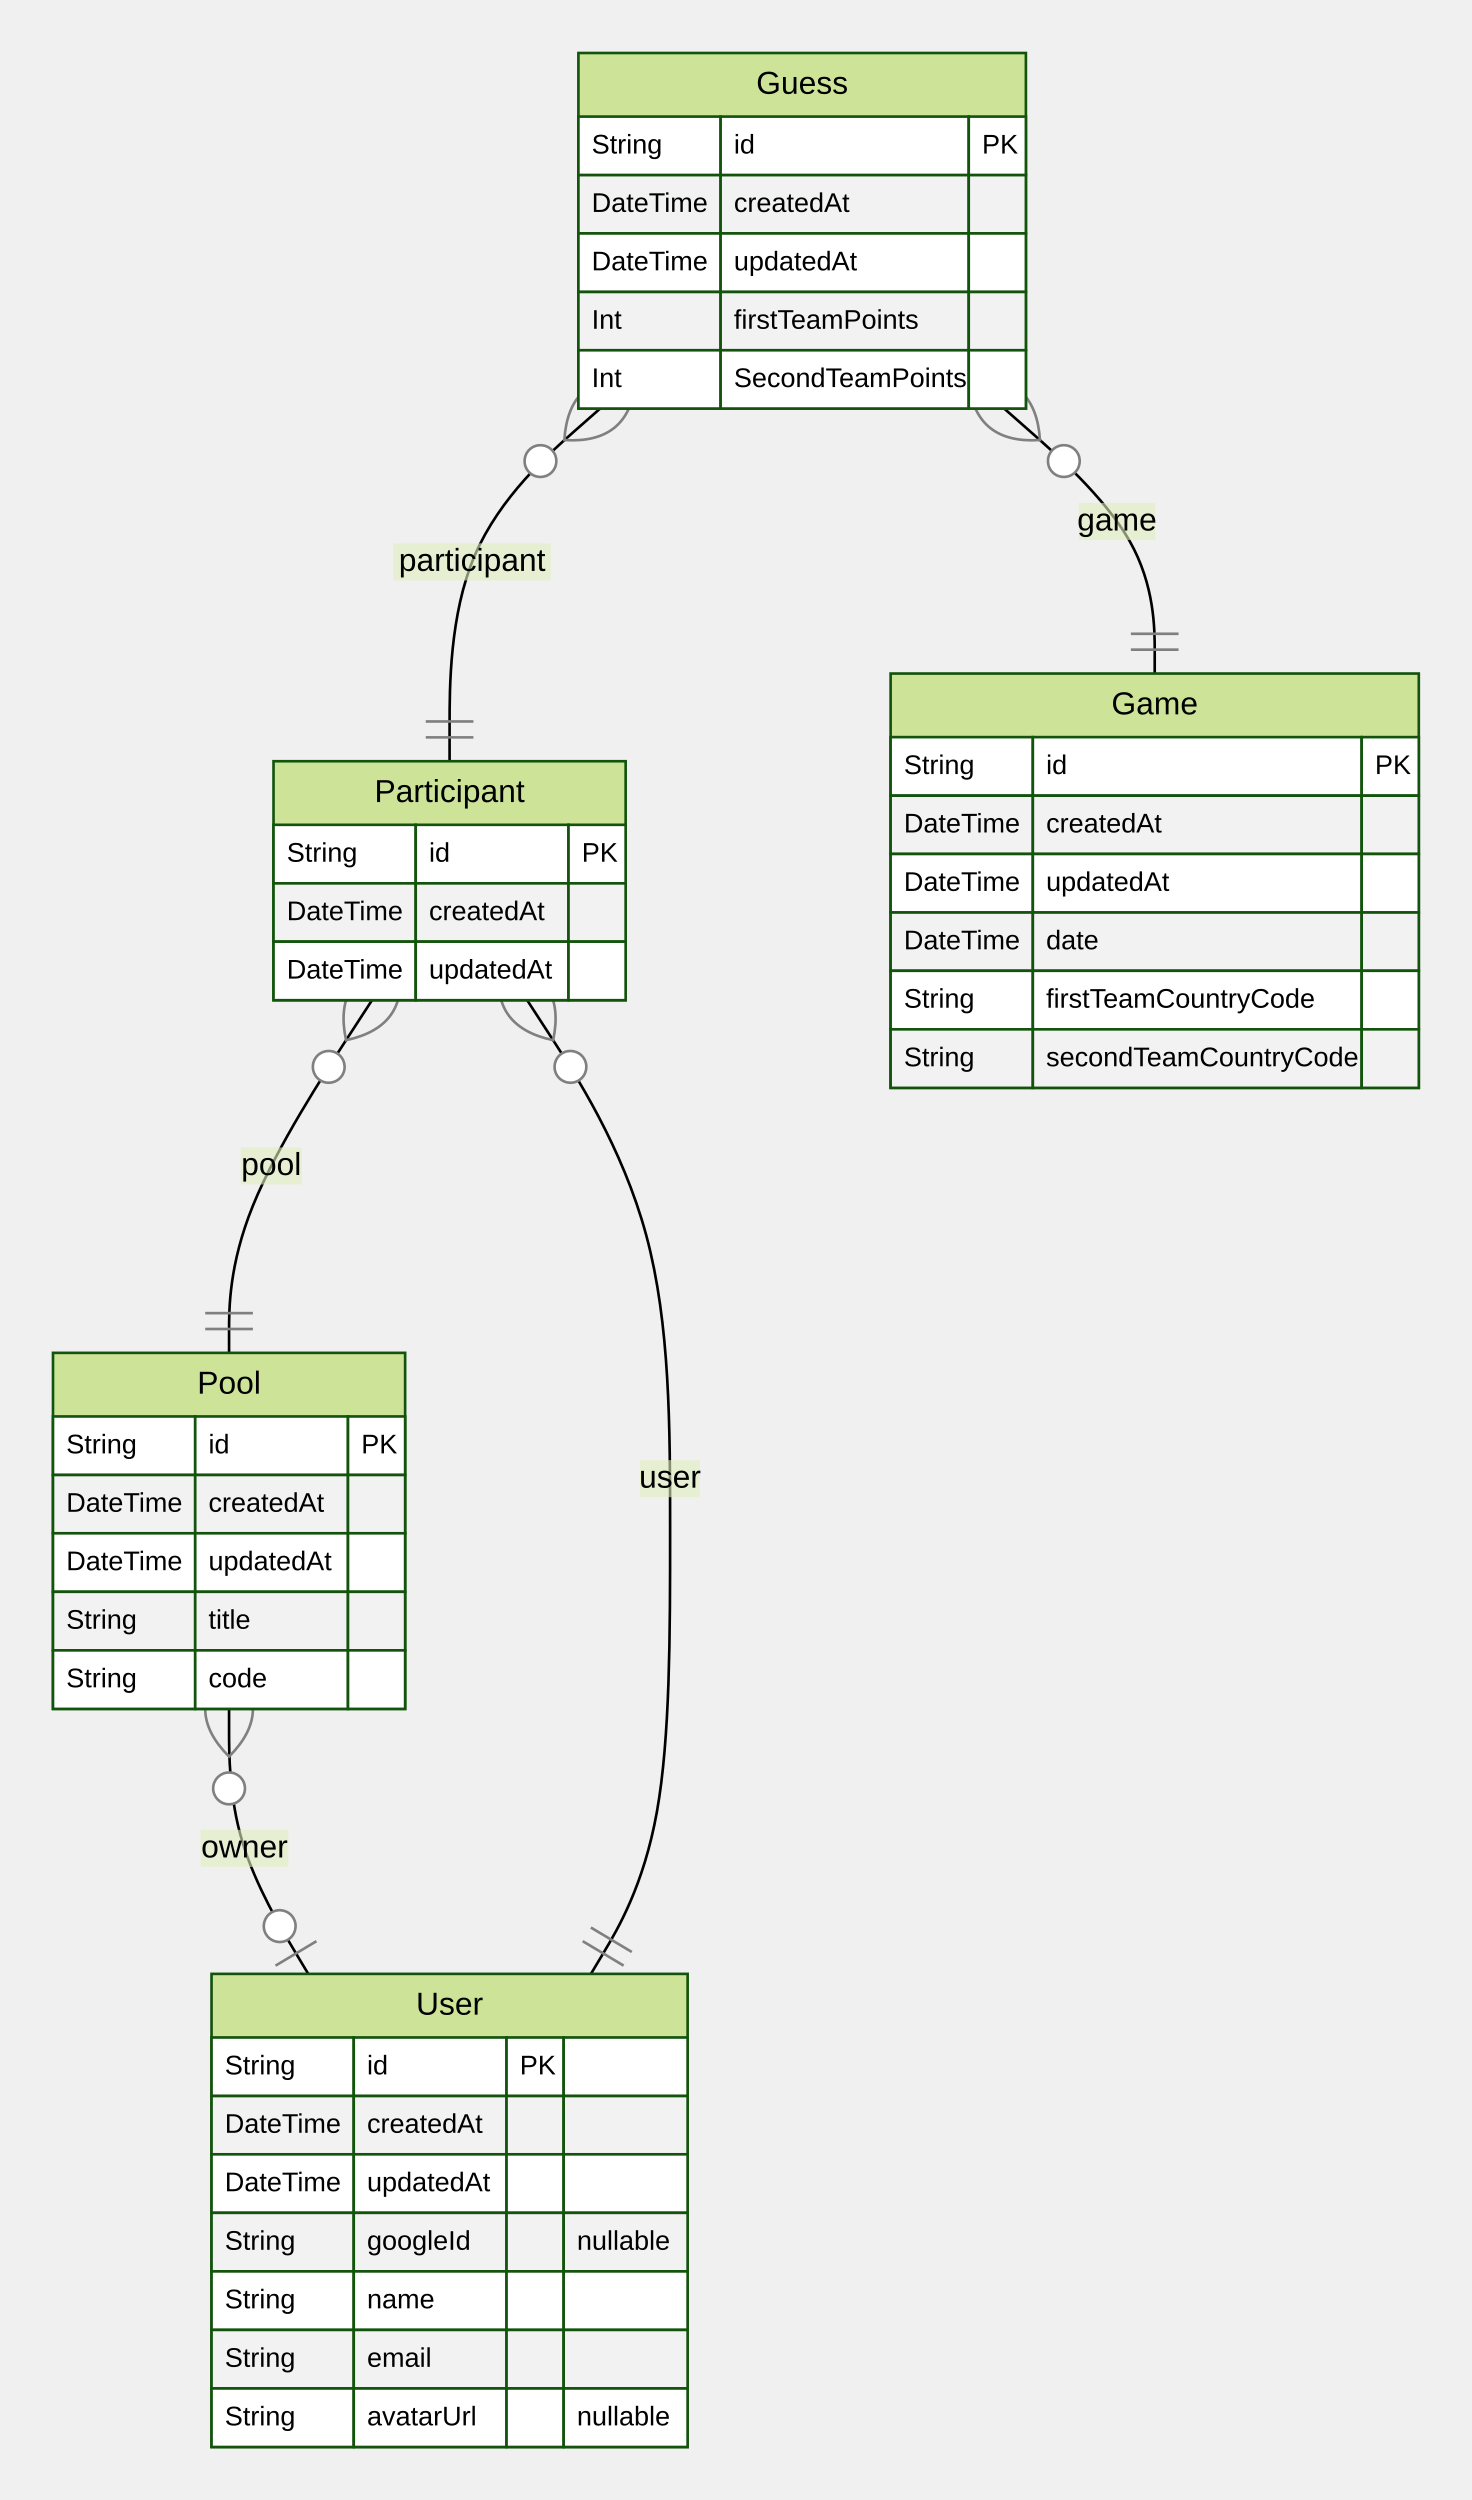
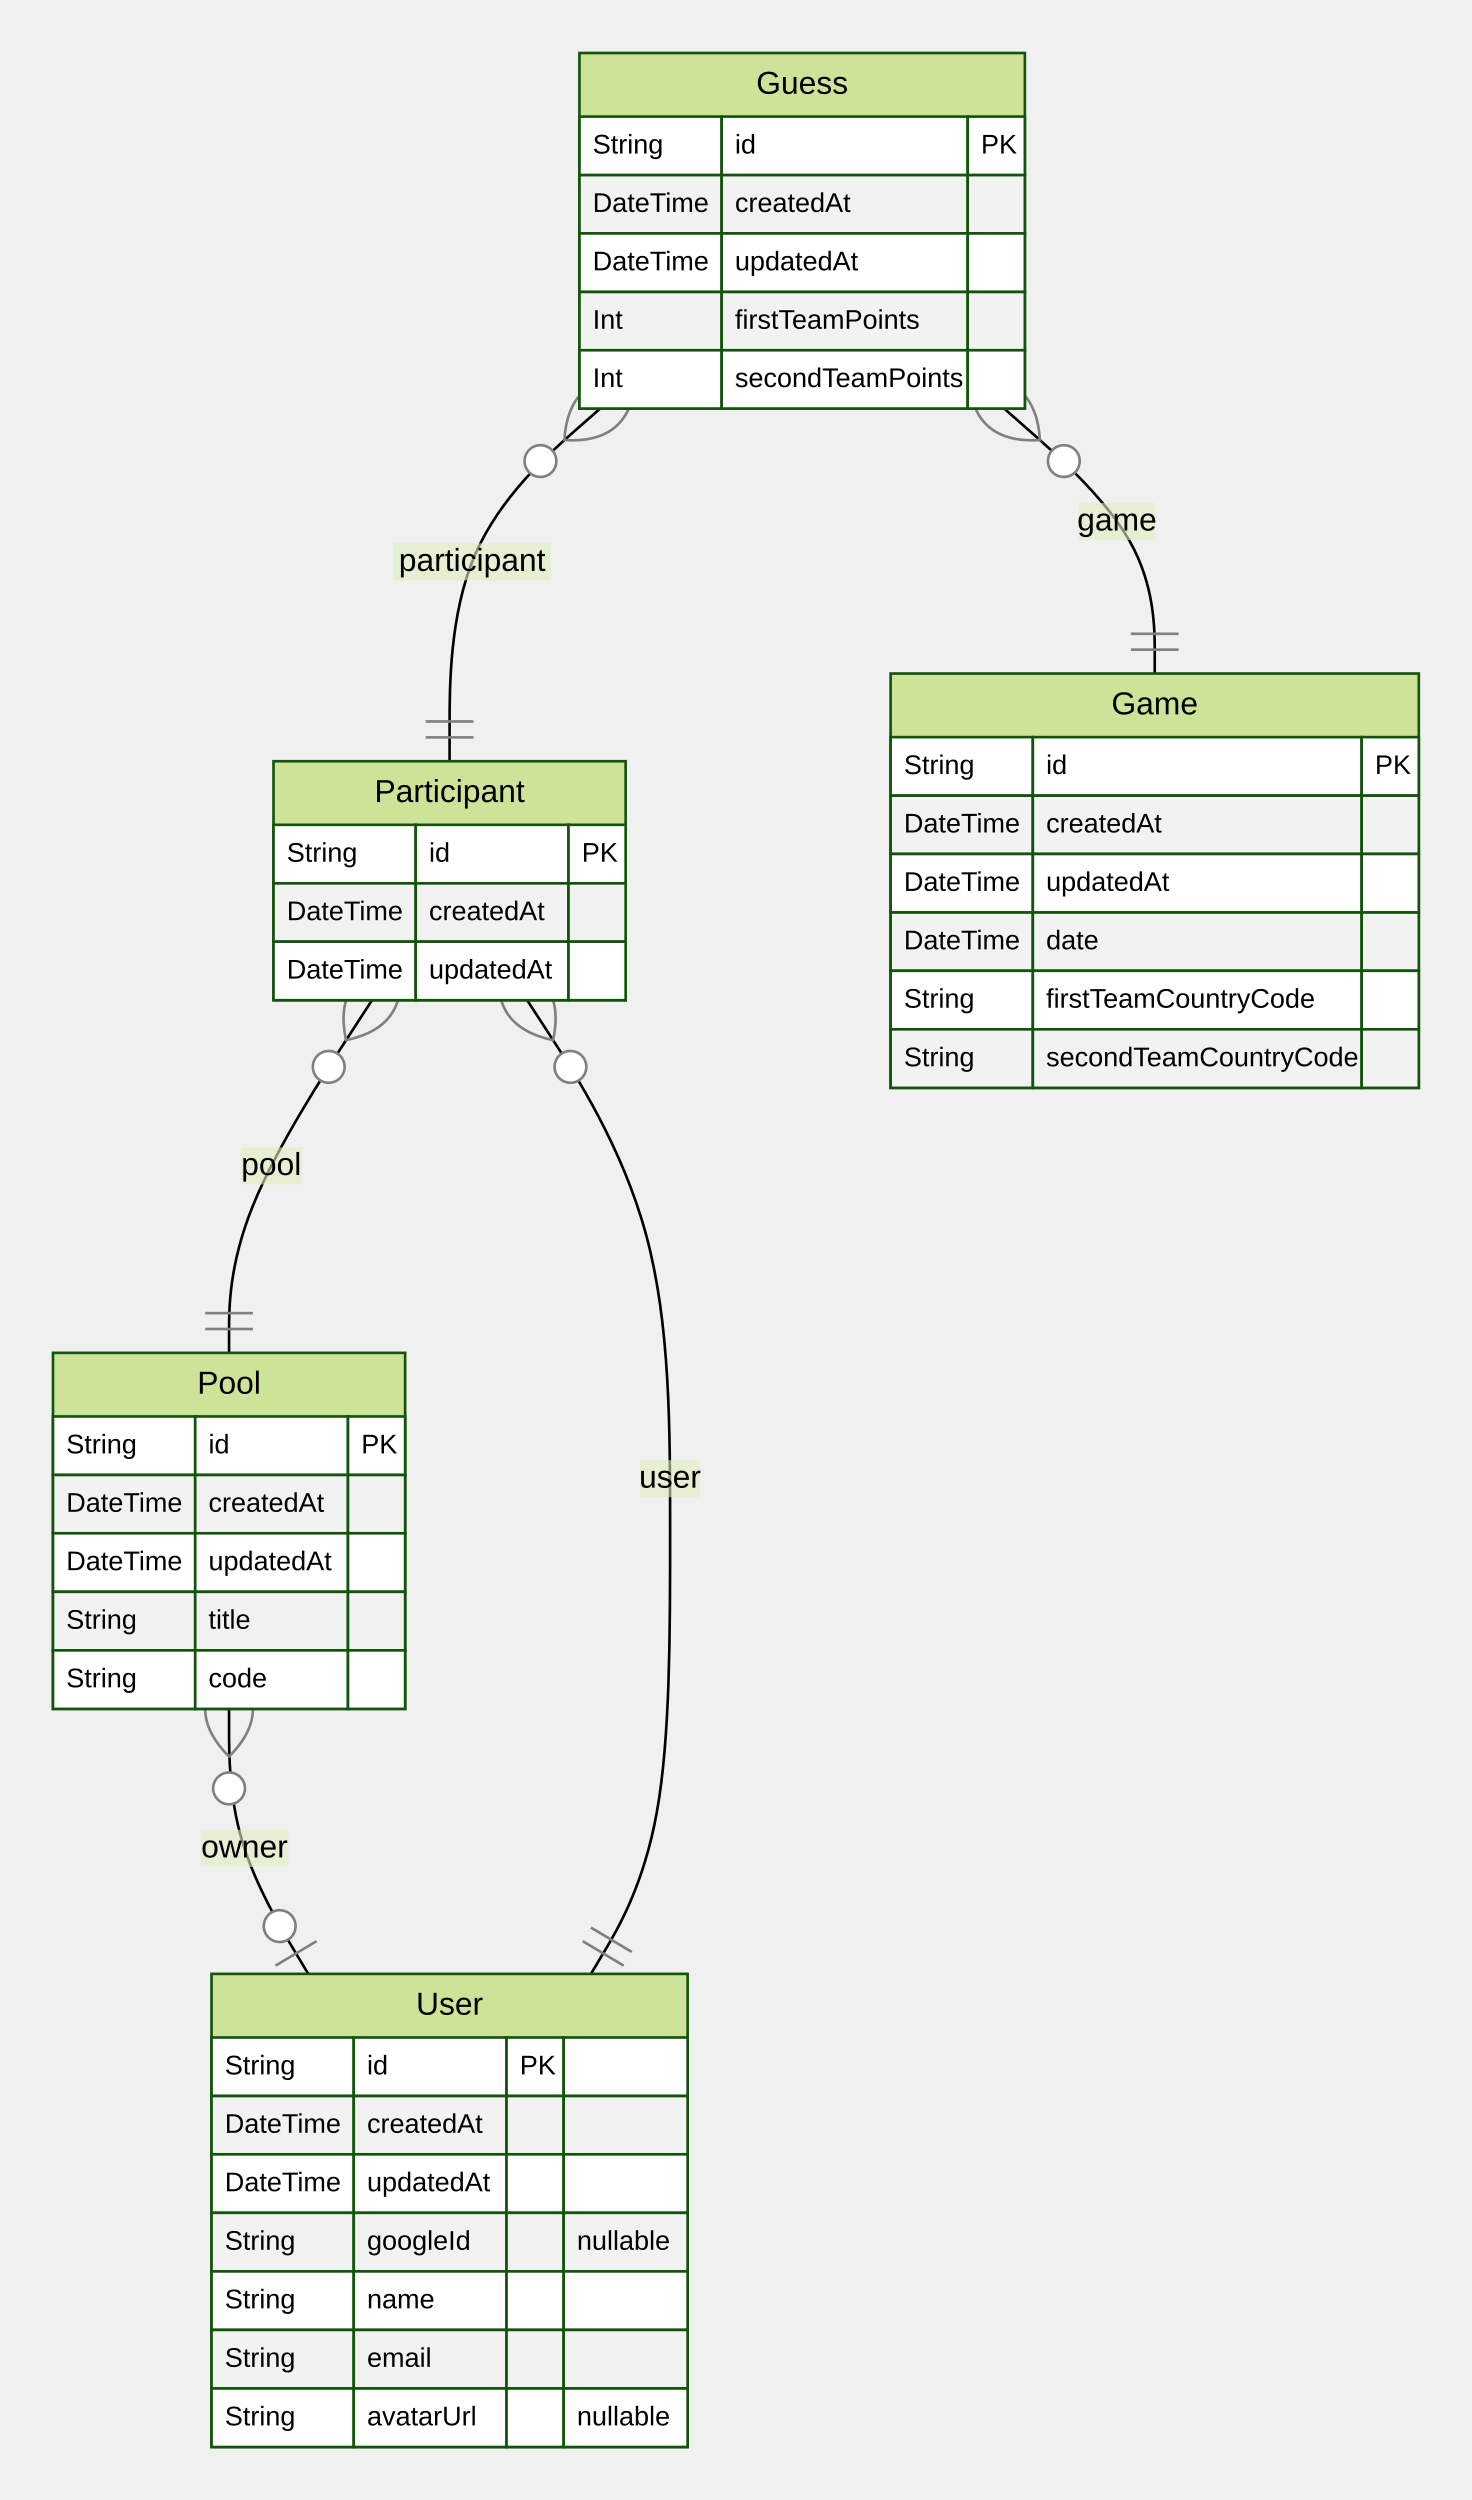
<svg xmlns="http://www.w3.org/2000/svg" aria-labelledby="chart-title-mermaid-0 chart-desc-mermaid-0" role="img" viewBox="0 0 555.441 943.469" style="max-width: 555.441px; background-color: white;" width="100%" id="mermaid-0">
  <style>#mermaid-0 {font-family:"trebuchet ms",verdana,arial,sans-serif;font-size:16px;fill:#000000;}#mermaid-0 .error-icon{fill:#552222;}#mermaid-0 .error-text{fill:#552222;stroke:#552222;}#mermaid-0 .edge-thickness-normal{stroke-width:2px;}#mermaid-0 .edge-thickness-thick{stroke-width:3.5px;}#mermaid-0 .edge-pattern-solid{stroke-dasharray:0;}#mermaid-0 .edge-pattern-dashed{stroke-dasharray:3;}#mermaid-0 .edge-pattern-dotted{stroke-dasharray:2;}#mermaid-0 .marker{fill:#000000;stroke:#000000;}#mermaid-0 .marker.cross{stroke:#000000;}#mermaid-0 svg{font-family:"trebuchet ms",verdana,arial,sans-serif;font-size:16px;}#mermaid-0 .entityBox{fill:#cde498;stroke:#13540c;}#mermaid-0 .attributeBoxOdd{fill:#ffffff;stroke:#13540c;}#mermaid-0 .attributeBoxEven{fill:#f2f2f2;stroke:#13540c;}#mermaid-0 .relationshipLabelBox{fill:hsl(78.158, 58.462%, 84.51%);opacity:0.7;background-color:hsl(78.158, 58.462%, 84.51%);}#mermaid-0 .relationshipLabelBox rect{opacity:0.5;}#mermaid-0 .relationshipLine{stroke:#000000;}#mermaid-0 :root{--mermaid-font-family:"trebuchet ms",verdana,arial,sans-serif;}</style>
  <g />
  <defs>
    <marker orient="auto" markerHeight="18" markerWidth="18" refY="9" refX="0" id="ONLY_ONE_START">
      <path d="M9,0 L9,18 M15,0 L15,18" fill="none" stroke="gray" />
    </marker>
  </defs>
  <defs>
    <marker orient="auto" markerHeight="18" markerWidth="18" refY="9" refX="18" id="ONLY_ONE_END">
      <path d="M3,0 L3,18 M9,0 L9,18" fill="none" stroke="gray" />
    </marker>
  </defs>
  <defs>
    <marker orient="auto" markerHeight="18" markerWidth="30" refY="9" refX="0" id="ZERO_OR_ONE_START">
      <circle r="6" cy="9" cx="21" fill="white" stroke="gray" />
      <path d="M9,0 L9,18" fill="none" stroke="gray" />
    </marker>
  </defs>
  <defs>
    <marker orient="auto" markerHeight="18" markerWidth="30" refY="9" refX="30" id="ZERO_OR_ONE_END">
      <circle r="6" cy="9" cx="9" fill="white" stroke="gray" />
      <path d="M21,0 L21,18" fill="none" stroke="gray" />
    </marker>
  </defs>
  <defs>
    <marker orient="auto" markerHeight="36" markerWidth="45" refY="18" refX="18" id="ONE_OR_MORE_START">
      <path d="M0,18 Q 18,0 36,18 Q 18,36 0,18 M42,9 L42,27" fill="none" stroke="gray" />
    </marker>
  </defs>
  <defs>
    <marker orient="auto" markerHeight="36" markerWidth="45" refY="18" refX="27" id="ONE_OR_MORE_END">
      <path d="M3,9 L3,27 M9,18 Q27,0 45,18 Q27,36 9,18" fill="none" stroke="gray" />
    </marker>
  </defs>
  <defs>
    <marker orient="auto" markerHeight="36" markerWidth="57" refY="18" refX="18" id="ZERO_OR_MORE_START">
      <circle r="6" cy="18" cx="48" fill="white" stroke="gray" />
      <path d="M0,18 Q18,0 36,18 Q18,36 0,18" fill="none" stroke="gray" />
    </marker>
  </defs>
  <defs>
    <marker orient="auto" markerHeight="36" markerWidth="57" refY="18" refX="39" id="ZERO_OR_MORE_END">
      <circle r="6" cy="18" cx="9" fill="white" stroke="gray" />
      <path d="M21,18 Q39,0 57,18 Q39,36 21,18" fill="none" stroke="gray" />
    </marker>
  </defs>
  <path marker-start="url(#ZERO_OR_MORE_START)" marker-end="url(#ZERO_OR_ONE_END)" fill="none" stroke="gray" d="M86.445,644.918L86.445,653.251C86.445,661.585,86.445,678.251,91.425,694.918C96.404,711.585,106.363,728.251,111.343,736.585L116.322,744.918" class="er relationshipLine" />
  <path marker-start="url(#ZERO_OR_MORE_START)" marker-end="url(#ONLY_ONE_END)" fill="none" stroke="gray" d="M198.944,377.459L207.935,391.308C216.926,405.156,234.908,432.854,243.899,466.233C252.891,499.612,252.891,538.673,252.891,577.734C252.891,616.796,252.891,655.857,247.911,683.721C242.932,711.585,232.973,728.251,227.993,736.585L223.014,744.918" class="er relationshipLine" />
  <path marker-start="url(#ZERO_OR_MORE_START)" marker-end="url(#ONLY_ONE_END)" fill="none" stroke="gray" d="M140.392,377.459L131.401,391.308C122.41,405.156,104.428,432.854,95.436,455.035C86.445,477.217,86.445,493.884,86.445,502.217L86.445,510.551" class="er relationshipLine" />
  <path marker-start="url(#ZERO_OR_MORE_START)" marker-end="url(#ONLY_ONE_END)" fill="none" stroke="gray" d="M226.484,154.184L217.015,162.517C207.546,170.85,188.607,187.517,179.137,209.699C169.668,231.881,169.668,259.578,169.668,273.427L169.668,287.275" class="er relationshipLine" />
  <path marker-start="url(#ZERO_OR_MORE_START)" marker-end="url(#ONLY_ONE_END)" fill="none" stroke="gray" d="M378.961,154.184L388.43,162.517C397.9,170.85,416.839,187.517,426.308,204.184C435.777,220.85,435.777,237.517,435.777,245.85L435.777,254.184" class="er relationshipLine" />
  <g transform="translate(20,510.5508 )" id="Pool">
    <rect height="134.367" width="132.891" y="0" x="0" stroke="gray" fill-opacity="100%" fill="honeydew" class="er entityBox" />
    <text transform="translate(66.44531,12)" style="font-family: &quot;trebuchet ms&quot;, verdana, arial, sans-serif;; font-size: 12px" text-anchor="middle" dominant-baseline="middle" y="0" x="0" id="entity-Pool" class="er entityLabel">Pool</text>
    <rect height="22.092" width="53.672" y="24" x="0" stroke="gray" fill-opacity="100%" fill="honeydew" class="er attributeBoxOdd" />
    <text transform="translate(5,35.0459)" style="font-family: &quot;trebuchet ms&quot;, verdana, arial, sans-serif;; font-size: 10.2px" text-anchor="left" dominant-baseline="middle" y="0" x="0" id="entity-Pool-attr-1-type" class="er entityLabel">String</text>
    <rect height="22.092" width="57.656" y="24" x="53.672" stroke="gray" fill-opacity="100%" fill="honeydew" class="er attributeBoxOdd" />
    <text transform="translate(58.67188,35.0459)" style="font-family: &quot;trebuchet ms&quot;, verdana, arial, sans-serif;; font-size: 10.2px" text-anchor="left" dominant-baseline="middle" y="0" x="0" id="entity-Pool-attr-1-name" class="er entityLabel">id</text>
    <rect height="22.092" width="21.562" y="24" x="111.328" stroke="gray" fill-opacity="100%" fill="honeydew" class="er attributeBoxOdd" />
    <text transform="translate(116.3281,35.0459)" style="font-family: &quot;trebuchet ms&quot;, verdana, arial, sans-serif;; font-size: 10.2px" text-anchor="left" dominant-baseline="middle" y="0" x="0" id="entity-Pool-attr-1-key" class="er entityLabel">PK</text>
    <rect height="22" width="53.672" y="46.092" x="0" stroke="gray" fill-opacity="100%" fill="honeydew" class="er attributeBoxEven" />
    <text transform="translate(5,57.0918)" style="font-family: &quot;trebuchet ms&quot;, verdana, arial, sans-serif;; font-size: 10.2px" text-anchor="left" dominant-baseline="middle" y="0" x="0" id="entity-Pool-attr-2-type" class="er entityLabel">DateTime</text>
    <rect height="22" width="57.656" y="46.092" x="53.672" stroke="gray" fill-opacity="100%" fill="honeydew" class="er attributeBoxEven" />
    <text transform="translate(58.67188,57.0918)" style="font-family: &quot;trebuchet ms&quot;, verdana, arial, sans-serif;; font-size: 10.2px" text-anchor="left" dominant-baseline="middle" y="0" x="0" id="entity-Pool-attr-2-name" class="er entityLabel">createdAt</text>
    <rect height="22" width="21.562" y="46.092" x="111.328" stroke="gray" fill-opacity="100%" fill="honeydew" class="er attributeBoxEven" />
    <text transform="translate(116.3281,57.0918)" style="font-family: &quot;trebuchet ms&quot;, verdana, arial, sans-serif;; font-size: 10.2px" text-anchor="left" dominant-baseline="middle" y="0" x="0" id="entity-Pool-attr-2-key" class="er entityLabel" />
    <rect height="22.092" width="53.672" y="68.092" x="0" stroke="gray" fill-opacity="100%" fill="honeydew" class="er attributeBoxOdd" />
    <text transform="translate(5,79.1377)" style="font-family: &quot;trebuchet ms&quot;, verdana, arial, sans-serif;; font-size: 10.2px" text-anchor="left" dominant-baseline="middle" y="0" x="0" id="entity-Pool-attr-3-type" class="er entityLabel">DateTime</text>
    <rect height="22.092" width="57.656" y="68.092" x="53.672" stroke="gray" fill-opacity="100%" fill="honeydew" class="er attributeBoxOdd" />
    <text transform="translate(58.67188,79.1377)" style="font-family: &quot;trebuchet ms&quot;, verdana, arial, sans-serif;; font-size: 10.2px" text-anchor="left" dominant-baseline="middle" y="0" x="0" id="entity-Pool-attr-3-name" class="er entityLabel">updatedAt</text>
    <rect height="22.092" width="21.562" y="68.092" x="111.328" stroke="gray" fill-opacity="100%" fill="honeydew" class="er attributeBoxOdd" />
    <text transform="translate(116.3281,79.1377)" style="font-family: &quot;trebuchet ms&quot;, verdana, arial, sans-serif;; font-size: 10.2px" text-anchor="left" dominant-baseline="middle" y="0" x="0" id="entity-Pool-attr-3-key" class="er entityLabel" />
    <rect height="22.092" width="53.672" y="90.184" x="0" stroke="gray" fill-opacity="100%" fill="honeydew" class="er attributeBoxEven" />
    <text transform="translate(5,101.2295)" style="font-family: &quot;trebuchet ms&quot;, verdana, arial, sans-serif;; font-size: 10.2px" text-anchor="left" dominant-baseline="middle" y="0" x="0" id="entity-Pool-attr-4-type" class="er entityLabel">String</text>
    <rect height="22.092" width="57.656" y="90.184" x="53.672" stroke="gray" fill-opacity="100%" fill="honeydew" class="er attributeBoxEven" />
    <text transform="translate(58.67188,101.2295)" style="font-family: &quot;trebuchet ms&quot;, verdana, arial, sans-serif;; font-size: 10.2px" text-anchor="left" dominant-baseline="middle" y="0" x="0" id="entity-Pool-attr-4-name" class="er entityLabel">title</text>
    <rect height="22.092" width="21.562" y="90.184" x="111.328" stroke="gray" fill-opacity="100%" fill="honeydew" class="er attributeBoxEven" />
    <text transform="translate(116.3281,101.2295)" style="font-family: &quot;trebuchet ms&quot;, verdana, arial, sans-serif;; font-size: 10.2px" text-anchor="left" dominant-baseline="middle" y="0" x="0" id="entity-Pool-attr-4-key" class="er entityLabel" />
    <rect height="22.092" width="53.672" y="112.275" x="0" stroke="gray" fill-opacity="100%" fill="honeydew" class="er attributeBoxOdd" />
    <text transform="translate(5,123.3213)" style="font-family: &quot;trebuchet ms&quot;, verdana, arial, sans-serif;; font-size: 10.2px" text-anchor="left" dominant-baseline="middle" y="0" x="0" id="entity-Pool-attr-5-type" class="er entityLabel">String</text>
    <rect height="22.092" width="57.656" y="112.275" x="53.672" stroke="gray" fill-opacity="100%" fill="honeydew" class="er attributeBoxOdd" />
    <text transform="translate(58.67188,123.3213)" style="font-family: &quot;trebuchet ms&quot;, verdana, arial, sans-serif;; font-size: 10.2px" text-anchor="left" dominant-baseline="middle" y="0" x="0" id="entity-Pool-attr-5-name" class="er entityLabel">code</text>
    <rect height="22.092" width="21.562" y="112.275" x="111.328" stroke="gray" fill-opacity="100%" fill="honeydew" class="er attributeBoxOdd" />
    <text transform="translate(116.3281,123.3213)" style="font-family: &quot;trebuchet ms&quot;, verdana, arial, sans-serif;; font-size: 10.2px" text-anchor="left" dominant-baseline="middle" y="0" x="0" id="entity-Pool-attr-5-key" class="er entityLabel" />
  </g>
  <g transform="translate(79.83203,744.918 )" id="User">
    <rect height="178.551" width="179.672" y="0" x="0" stroke="gray" fill-opacity="100%" fill="honeydew" class="er entityBox" />
    <text transform="translate(89.83594,12)" style="font-family: &quot;trebuchet ms&quot;, verdana, arial, sans-serif;; font-size: 12px" text-anchor="middle" dominant-baseline="middle" y="0" x="0" id="entity-User" class="er entityLabel">User</text>
    <rect height="22.092" width="53.672" y="24" x="0" stroke="gray" fill-opacity="100%" fill="honeydew" class="er attributeBoxOdd" />
    <text transform="translate(5,35.0459)" style="font-family: &quot;trebuchet ms&quot;, verdana, arial, sans-serif;; font-size: 10.2px" text-anchor="left" dominant-baseline="middle" y="0" x="0" id="entity-User-attr-1-type" class="er entityLabel">String</text>
    <rect height="22.092" width="57.656" y="24" x="53.672" stroke="gray" fill-opacity="100%" fill="honeydew" class="er attributeBoxOdd" />
    <text transform="translate(58.67188,35.0459)" style="font-family: &quot;trebuchet ms&quot;, verdana, arial, sans-serif;; font-size: 10.2px" text-anchor="left" dominant-baseline="middle" y="0" x="0" id="entity-User-attr-1-name" class="er entityLabel">id</text>
    <rect height="22.092" width="21.562" y="24" x="111.328" stroke="gray" fill-opacity="100%" fill="honeydew" class="er attributeBoxOdd" />
    <text transform="translate(116.3281,35.0459)" style="font-family: &quot;trebuchet ms&quot;, verdana, arial, sans-serif;; font-size: 10.2px" text-anchor="left" dominant-baseline="middle" y="0" x="0" id="entity-User-attr-1-key" class="er entityLabel">PK</text>
    <rect height="22.092" width="46.781" y="24" x="132.891" stroke="gray" fill-opacity="100%" fill="honeydew" class="er attributeBoxOdd" />
    <text transform="translate(137.8906,35.0459)" style="font-family: &quot;trebuchet ms&quot;, verdana, arial, sans-serif;; font-size: 10.2px" text-anchor="left" dominant-baseline="middle" y="0" x="0" id="entity-User-attr-1-comment" class="er entityLabel" />
    <rect height="22" width="53.672" y="46.092" x="0" stroke="gray" fill-opacity="100%" fill="honeydew" class="er attributeBoxEven" />
    <text transform="translate(5,57.0918)" style="font-family: &quot;trebuchet ms&quot;, verdana, arial, sans-serif;; font-size: 10.2px" text-anchor="left" dominant-baseline="middle" y="0" x="0" id="entity-User-attr-2-type" class="er entityLabel">DateTime</text>
    <rect height="22" width="57.656" y="46.092" x="53.672" stroke="gray" fill-opacity="100%" fill="honeydew" class="er attributeBoxEven" />
    <text transform="translate(58.67188,57.0918)" style="font-family: &quot;trebuchet ms&quot;, verdana, arial, sans-serif;; font-size: 10.2px" text-anchor="left" dominant-baseline="middle" y="0" x="0" id="entity-User-attr-2-name" class="er entityLabel">createdAt</text>
    <rect height="22" width="21.562" y="46.092" x="111.328" stroke="gray" fill-opacity="100%" fill="honeydew" class="er attributeBoxEven" />
    <text transform="translate(116.3281,57.0918)" style="font-family: &quot;trebuchet ms&quot;, verdana, arial, sans-serif;; font-size: 10.2px" text-anchor="left" dominant-baseline="middle" y="0" x="0" id="entity-User-attr-2-key" class="er entityLabel" />
    <rect height="22" width="46.781" y="46.092" x="132.891" stroke="gray" fill-opacity="100%" fill="honeydew" class="er attributeBoxEven" />
    <text transform="translate(137.8906,57.0918)" style="font-family: &quot;trebuchet ms&quot;, verdana, arial, sans-serif;; font-size: 10.2px" text-anchor="left" dominant-baseline="middle" y="0" x="0" id="entity-User-attr-2-comment" class="er entityLabel" />
    <rect height="22.092" width="53.672" y="68.092" x="0" stroke="gray" fill-opacity="100%" fill="honeydew" class="er attributeBoxOdd" />
    <text transform="translate(5,79.1377)" style="font-family: &quot;trebuchet ms&quot;, verdana, arial, sans-serif;; font-size: 10.2px" text-anchor="left" dominant-baseline="middle" y="0" x="0" id="entity-User-attr-3-type" class="er entityLabel">DateTime</text>
    <rect height="22.092" width="57.656" y="68.092" x="53.672" stroke="gray" fill-opacity="100%" fill="honeydew" class="er attributeBoxOdd" />
    <text transform="translate(58.67188,79.1377)" style="font-family: &quot;trebuchet ms&quot;, verdana, arial, sans-serif;; font-size: 10.2px" text-anchor="left" dominant-baseline="middle" y="0" x="0" id="entity-User-attr-3-name" class="er entityLabel">updatedAt</text>
    <rect height="22.092" width="21.562" y="68.092" x="111.328" stroke="gray" fill-opacity="100%" fill="honeydew" class="er attributeBoxOdd" />
    <text transform="translate(116.3281,79.1377)" style="font-family: &quot;trebuchet ms&quot;, verdana, arial, sans-serif;; font-size: 10.2px" text-anchor="left" dominant-baseline="middle" y="0" x="0" id="entity-User-attr-3-key" class="er entityLabel" />
    <rect height="22.092" width="46.781" y="68.092" x="132.891" stroke="gray" fill-opacity="100%" fill="honeydew" class="er attributeBoxOdd" />
    <text transform="translate(137.8906,79.1377)" style="font-family: &quot;trebuchet ms&quot;, verdana, arial, sans-serif;; font-size: 10.2px" text-anchor="left" dominant-baseline="middle" y="0" x="0" id="entity-User-attr-3-comment" class="er entityLabel" />
    <rect height="22.092" width="53.672" y="90.184" x="0" stroke="gray" fill-opacity="100%" fill="honeydew" class="er attributeBoxEven" />
    <text transform="translate(5,101.2295)" style="font-family: &quot;trebuchet ms&quot;, verdana, arial, sans-serif;; font-size: 10.2px" text-anchor="left" dominant-baseline="middle" y="0" x="0" id="entity-User-attr-4-type" class="er entityLabel">String</text>
    <rect height="22.092" width="57.656" y="90.184" x="53.672" stroke="gray" fill-opacity="100%" fill="honeydew" class="er attributeBoxEven" />
    <text transform="translate(58.67188,101.2295)" style="font-family: &quot;trebuchet ms&quot;, verdana, arial, sans-serif;; font-size: 10.2px" text-anchor="left" dominant-baseline="middle" y="0" x="0" id="entity-User-attr-4-name" class="er entityLabel">googleId</text>
    <rect height="22.092" width="21.562" y="90.184" x="111.328" stroke="gray" fill-opacity="100%" fill="honeydew" class="er attributeBoxEven" />
    <text transform="translate(116.3281,101.2295)" style="font-family: &quot;trebuchet ms&quot;, verdana, arial, sans-serif;; font-size: 10.2px" text-anchor="left" dominant-baseline="middle" y="0" x="0" id="entity-User-attr-4-key" class="er entityLabel" />
    <rect height="22.092" width="46.781" y="90.184" x="132.891" stroke="gray" fill-opacity="100%" fill="honeydew" class="er attributeBoxEven" />
    <text transform="translate(137.8906,101.2295)" style="font-family: &quot;trebuchet ms&quot;, verdana, arial, sans-serif;; font-size: 10.2px" text-anchor="left" dominant-baseline="middle" y="0" x="0" id="entity-User-attr-4-comment" class="er entityLabel">nullable</text>
    <rect height="22.092" width="53.672" y="112.275" x="0" stroke="gray" fill-opacity="100%" fill="honeydew" class="er attributeBoxOdd" />
    <text transform="translate(5,123.3213)" style="font-family: &quot;trebuchet ms&quot;, verdana, arial, sans-serif;; font-size: 10.2px" text-anchor="left" dominant-baseline="middle" y="0" x="0" id="entity-User-attr-5-type" class="er entityLabel">String</text>
    <rect height="22.092" width="57.656" y="112.275" x="53.672" stroke="gray" fill-opacity="100%" fill="honeydew" class="er attributeBoxOdd" />
    <text transform="translate(58.67188,123.3213)" style="font-family: &quot;trebuchet ms&quot;, verdana, arial, sans-serif;; font-size: 10.2px" text-anchor="left" dominant-baseline="middle" y="0" x="0" id="entity-User-attr-5-name" class="er entityLabel">name</text>
    <rect height="22.092" width="21.562" y="112.275" x="111.328" stroke="gray" fill-opacity="100%" fill="honeydew" class="er attributeBoxOdd" />
    <text transform="translate(116.3281,123.3213)" style="font-family: &quot;trebuchet ms&quot;, verdana, arial, sans-serif;; font-size: 10.2px" text-anchor="left" dominant-baseline="middle" y="0" x="0" id="entity-User-attr-5-key" class="er entityLabel" />
    <rect height="22.092" width="46.781" y="112.275" x="132.891" stroke="gray" fill-opacity="100%" fill="honeydew" class="er attributeBoxOdd" />
    <text transform="translate(137.8906,123.3213)" style="font-family: &quot;trebuchet ms&quot;, verdana, arial, sans-serif;; font-size: 10.2px" text-anchor="left" dominant-baseline="middle" y="0" x="0" id="entity-User-attr-5-comment" class="er entityLabel" />
    <rect height="22.092" width="53.672" y="134.367" x="0" stroke="gray" fill-opacity="100%" fill="honeydew" class="er attributeBoxEven" />
    <text transform="translate(5,145.4131)" style="font-family: &quot;trebuchet ms&quot;, verdana, arial, sans-serif;; font-size: 10.2px" text-anchor="left" dominant-baseline="middle" y="0" x="0" id="entity-User-attr-6-type" class="er entityLabel">String</text>
    <rect height="22.092" width="57.656" y="134.367" x="53.672" stroke="gray" fill-opacity="100%" fill="honeydew" class="er attributeBoxEven" />
    <text transform="translate(58.67188,145.4131)" style="font-family: &quot;trebuchet ms&quot;, verdana, arial, sans-serif;; font-size: 10.2px" text-anchor="left" dominant-baseline="middle" y="0" x="0" id="entity-User-attr-6-name" class="er entityLabel">email</text>
    <rect height="22.092" width="21.562" y="134.367" x="111.328" stroke="gray" fill-opacity="100%" fill="honeydew" class="er attributeBoxEven" />
    <text transform="translate(116.3281,145.4131)" style="font-family: &quot;trebuchet ms&quot;, verdana, arial, sans-serif;; font-size: 10.2px" text-anchor="left" dominant-baseline="middle" y="0" x="0" id="entity-User-attr-6-key" class="er entityLabel" />
    <rect height="22.092" width="46.781" y="134.367" x="132.891" stroke="gray" fill-opacity="100%" fill="honeydew" class="er attributeBoxEven" />
    <text transform="translate(137.8906,145.4131)" style="font-family: &quot;trebuchet ms&quot;, verdana, arial, sans-serif;; font-size: 10.2px" text-anchor="left" dominant-baseline="middle" y="0" x="0" id="entity-User-attr-6-comment" class="er entityLabel" />
    <rect height="22.092" width="53.672" y="156.459" x="0" stroke="gray" fill-opacity="100%" fill="honeydew" class="er attributeBoxOdd" />
    <text transform="translate(5,167.5049)" style="font-family: &quot;trebuchet ms&quot;, verdana, arial, sans-serif;; font-size: 10.2px" text-anchor="left" dominant-baseline="middle" y="0" x="0" id="entity-User-attr-7-type" class="er entityLabel">String</text>
    <rect height="22.092" width="57.656" y="156.459" x="53.672" stroke="gray" fill-opacity="100%" fill="honeydew" class="er attributeBoxOdd" />
    <text transform="translate(58.67188,167.5049)" style="font-family: &quot;trebuchet ms&quot;, verdana, arial, sans-serif;; font-size: 10.2px" text-anchor="left" dominant-baseline="middle" y="0" x="0" id="entity-User-attr-7-name" class="er entityLabel">avatarUrl</text>
    <rect height="22.092" width="21.562" y="156.459" x="111.328" stroke="gray" fill-opacity="100%" fill="honeydew" class="er attributeBoxOdd" />
    <text transform="translate(116.3281,167.5049)" style="font-family: &quot;trebuchet ms&quot;, verdana, arial, sans-serif;; font-size: 10.2px" text-anchor="left" dominant-baseline="middle" y="0" x="0" id="entity-User-attr-7-key" class="er entityLabel" />
    <rect height="22.092" width="46.781" y="156.459" x="132.891" stroke="gray" fill-opacity="100%" fill="honeydew" class="er attributeBoxOdd" />
    <text transform="translate(137.8906,167.5049)" style="font-family: &quot;trebuchet ms&quot;, verdana, arial, sans-serif;; font-size: 10.2px" text-anchor="left" dominant-baseline="middle" y="0" x="0" id="entity-User-attr-7-comment" class="er entityLabel">nullable</text>
  </g>
  <g transform="translate(103.2227,287.2754 )" id="Participant">
    <rect height="90.184" width="132.891" y="0" x="0" stroke="gray" fill-opacity="100%" fill="honeydew" class="er entityBox" />
    <text transform="translate(66.44531,12)" style="font-family: &quot;trebuchet ms&quot;, verdana, arial, sans-serif;; font-size: 12px" text-anchor="middle" dominant-baseline="middle" y="0" x="0" id="entity-Participant" class="er entityLabel">Participant</text>
    <rect height="22.092" width="53.672" y="24" x="0" stroke="gray" fill-opacity="100%" fill="honeydew" class="er attributeBoxOdd" />
    <text transform="translate(5,35.0459)" style="font-family: &quot;trebuchet ms&quot;, verdana, arial, sans-serif;; font-size: 10.2px" text-anchor="left" dominant-baseline="middle" y="0" x="0" id="entity-Participant-attr-1-type" class="er entityLabel">String</text>
    <rect height="22.092" width="57.656" y="24" x="53.672" stroke="gray" fill-opacity="100%" fill="honeydew" class="er attributeBoxOdd" />
    <text transform="translate(58.67188,35.0459)" style="font-family: &quot;trebuchet ms&quot;, verdana, arial, sans-serif;; font-size: 10.2px" text-anchor="left" dominant-baseline="middle" y="0" x="0" id="entity-Participant-attr-1-name" class="er entityLabel">id</text>
    <rect height="22.092" width="21.562" y="24" x="111.328" stroke="gray" fill-opacity="100%" fill="honeydew" class="er attributeBoxOdd" />
    <text transform="translate(116.3281,35.0459)" style="font-family: &quot;trebuchet ms&quot;, verdana, arial, sans-serif;; font-size: 10.2px" text-anchor="left" dominant-baseline="middle" y="0" x="0" id="entity-Participant-attr-1-key" class="er entityLabel">PK</text>
    <rect height="22" width="53.672" y="46.092" x="0" stroke="gray" fill-opacity="100%" fill="honeydew" class="er attributeBoxEven" />
    <text transform="translate(5,57.0918)" style="font-family: &quot;trebuchet ms&quot;, verdana, arial, sans-serif;; font-size: 10.2px" text-anchor="left" dominant-baseline="middle" y="0" x="0" id="entity-Participant-attr-2-type" class="er entityLabel">DateTime</text>
    <rect height="22" width="57.656" y="46.092" x="53.672" stroke="gray" fill-opacity="100%" fill="honeydew" class="er attributeBoxEven" />
    <text transform="translate(58.67188,57.0918)" style="font-family: &quot;trebuchet ms&quot;, verdana, arial, sans-serif;; font-size: 10.2px" text-anchor="left" dominant-baseline="middle" y="0" x="0" id="entity-Participant-attr-2-name" class="er entityLabel">createdAt</text>
    <rect height="22" width="21.562" y="46.092" x="111.328" stroke="gray" fill-opacity="100%" fill="honeydew" class="er attributeBoxEven" />
    <text transform="translate(116.3281,57.0918)" style="font-family: &quot;trebuchet ms&quot;, verdana, arial, sans-serif;; font-size: 10.2px" text-anchor="left" dominant-baseline="middle" y="0" x="0" id="entity-Participant-attr-2-key" class="er entityLabel" />
    <rect height="22.092" width="53.672" y="68.092" x="0" stroke="gray" fill-opacity="100%" fill="honeydew" class="er attributeBoxOdd" />
    <text transform="translate(5,79.1377)" style="font-family: &quot;trebuchet ms&quot;, verdana, arial, sans-serif;; font-size: 10.2px" text-anchor="left" dominant-baseline="middle" y="0" x="0" id="entity-Participant-attr-3-type" class="er entityLabel">DateTime</text>
    <rect height="22.092" width="57.656" y="68.092" x="53.672" stroke="gray" fill-opacity="100%" fill="honeydew" class="er attributeBoxOdd" />
    <text transform="translate(58.67188,79.1377)" style="font-family: &quot;trebuchet ms&quot;, verdana, arial, sans-serif;; font-size: 10.2px" text-anchor="left" dominant-baseline="middle" y="0" x="0" id="entity-Participant-attr-3-name" class="er entityLabel">updatedAt</text>
    <rect height="22.092" width="21.562" y="68.092" x="111.328" stroke="gray" fill-opacity="100%" fill="honeydew" class="er attributeBoxOdd" />
    <text transform="translate(116.3281,79.1377)" style="font-family: &quot;trebuchet ms&quot;, verdana, arial, sans-serif;; font-size: 10.2px" text-anchor="left" dominant-baseline="middle" y="0" x="0" id="entity-Participant-attr-3-key" class="er entityLabel" />
  </g>
  <g transform="translate(336.1133,254.1836 )" id="Game">
    <rect height="156.367" width="199.328" y="0" x="0" stroke="gray" fill-opacity="100%" fill="honeydew" class="er entityBox" />
    <text transform="translate(99.66406,12)" style="font-family: &quot;trebuchet ms&quot;, verdana, arial, sans-serif;; font-size: 12px" text-anchor="middle" dominant-baseline="middle" y="0" x="0" id="entity-Game" class="er entityLabel">Game</text>
    <rect height="22.092" width="53.672" y="24" x="0" stroke="gray" fill-opacity="100%" fill="honeydew" class="er attributeBoxOdd" />
    <text transform="translate(5,35.0459)" style="font-family: &quot;trebuchet ms&quot;, verdana, arial, sans-serif;; font-size: 10.2px" text-anchor="left" dominant-baseline="middle" y="0" x="0" id="entity-Game-attr-1-type" class="er entityLabel">String</text>
    <rect height="22.092" width="124.094" y="24" x="53.672" stroke="gray" fill-opacity="100%" fill="honeydew" class="er attributeBoxOdd" />
    <text transform="translate(58.67188,35.0459)" style="font-family: &quot;trebuchet ms&quot;, verdana, arial, sans-serif;; font-size: 10.2px" text-anchor="left" dominant-baseline="middle" y="0" x="0" id="entity-Game-attr-1-name" class="er entityLabel">id</text>
    <rect height="22.092" width="21.562" y="24" x="177.766" stroke="gray" fill-opacity="100%" fill="honeydew" class="er attributeBoxOdd" />
    <text transform="translate(182.7656,35.0459)" style="font-family: &quot;trebuchet ms&quot;, verdana, arial, sans-serif;; font-size: 10.2px" text-anchor="left" dominant-baseline="middle" y="0" x="0" id="entity-Game-attr-1-key" class="er entityLabel">PK</text>
    <rect height="22" width="53.672" y="46.092" x="0" stroke="gray" fill-opacity="100%" fill="honeydew" class="er attributeBoxEven" />
    <text transform="translate(5,57.0918)" style="font-family: &quot;trebuchet ms&quot;, verdana, arial, sans-serif;; font-size: 10.2px" text-anchor="left" dominant-baseline="middle" y="0" x="0" id="entity-Game-attr-2-type" class="er entityLabel">DateTime</text>
    <rect height="22" width="124.094" y="46.092" x="53.672" stroke="gray" fill-opacity="100%" fill="honeydew" class="er attributeBoxEven" />
    <text transform="translate(58.67188,57.0918)" style="font-family: &quot;trebuchet ms&quot;, verdana, arial, sans-serif;; font-size: 10.2px" text-anchor="left" dominant-baseline="middle" y="0" x="0" id="entity-Game-attr-2-name" class="er entityLabel">createdAt</text>
    <rect height="22" width="21.562" y="46.092" x="177.766" stroke="gray" fill-opacity="100%" fill="honeydew" class="er attributeBoxEven" />
    <text transform="translate(182.7656,57.0918)" style="font-family: &quot;trebuchet ms&quot;, verdana, arial, sans-serif;; font-size: 10.2px" text-anchor="left" dominant-baseline="middle" y="0" x="0" id="entity-Game-attr-2-key" class="er entityLabel" />
    <rect height="22.092" width="53.672" y="68.092" x="0" stroke="gray" fill-opacity="100%" fill="honeydew" class="er attributeBoxOdd" />
    <text transform="translate(5,79.1377)" style="font-family: &quot;trebuchet ms&quot;, verdana, arial, sans-serif;; font-size: 10.2px" text-anchor="left" dominant-baseline="middle" y="0" x="0" id="entity-Game-attr-3-type" class="er entityLabel">DateTime</text>
    <rect height="22.092" width="124.094" y="68.092" x="53.672" stroke="gray" fill-opacity="100%" fill="honeydew" class="er attributeBoxOdd" />
    <text transform="translate(58.67188,79.1377)" style="font-family: &quot;trebuchet ms&quot;, verdana, arial, sans-serif;; font-size: 10.2px" text-anchor="left" dominant-baseline="middle" y="0" x="0" id="entity-Game-attr-3-name" class="er entityLabel">updatedAt</text>
    <rect height="22.092" width="21.562" y="68.092" x="177.766" stroke="gray" fill-opacity="100%" fill="honeydew" class="er attributeBoxOdd" />
    <text transform="translate(182.7656,79.1377)" style="font-family: &quot;trebuchet ms&quot;, verdana, arial, sans-serif;; font-size: 10.2px" text-anchor="left" dominant-baseline="middle" y="0" x="0" id="entity-Game-attr-3-key" class="er entityLabel" />
    <rect height="22" width="53.672" y="90.184" x="0" stroke="gray" fill-opacity="100%" fill="honeydew" class="er attributeBoxEven" />
    <text transform="translate(5,101.1836)" style="font-family: &quot;trebuchet ms&quot;, verdana, arial, sans-serif;; font-size: 10.2px" text-anchor="left" dominant-baseline="middle" y="0" x="0" id="entity-Game-attr-4-type" class="er entityLabel">DateTime</text>
    <rect height="22" width="124.094" y="90.184" x="53.672" stroke="gray" fill-opacity="100%" fill="honeydew" class="er attributeBoxEven" />
    <text transform="translate(58.67188,101.1836)" style="font-family: &quot;trebuchet ms&quot;, verdana, arial, sans-serif;; font-size: 10.2px" text-anchor="left" dominant-baseline="middle" y="0" x="0" id="entity-Game-attr-4-name" class="er entityLabel">date</text>
    <rect height="22" width="21.562" y="90.184" x="177.766" stroke="gray" fill-opacity="100%" fill="honeydew" class="er attributeBoxEven" />
    <text transform="translate(182.7656,101.1836)" style="font-family: &quot;trebuchet ms&quot;, verdana, arial, sans-serif;; font-size: 10.2px" text-anchor="left" dominant-baseline="middle" y="0" x="0" id="entity-Game-attr-4-key" class="er entityLabel" />
    <rect height="22.092" width="53.672" y="112.184" x="0" stroke="gray" fill-opacity="100%" fill="honeydew" class="er attributeBoxOdd" />
    <text transform="translate(5,123.2295)" style="font-family: &quot;trebuchet ms&quot;, verdana, arial, sans-serif;; font-size: 10.2px" text-anchor="left" dominant-baseline="middle" y="0" x="0" id="entity-Game-attr-5-type" class="er entityLabel">String</text>
    <rect height="22.092" width="124.094" y="112.184" x="53.672" stroke="gray" fill-opacity="100%" fill="honeydew" class="er attributeBoxOdd" />
    <text transform="translate(58.67188,123.2295)" style="font-family: &quot;trebuchet ms&quot;, verdana, arial, sans-serif;; font-size: 10.2px" text-anchor="left" dominant-baseline="middle" y="0" x="0" id="entity-Game-attr-5-name" class="er entityLabel">firstTeamCountryCode</text>
    <rect height="22.092" width="21.562" y="112.184" x="177.766" stroke="gray" fill-opacity="100%" fill="honeydew" class="er attributeBoxOdd" />
    <text transform="translate(182.7656,123.2295)" style="font-family: &quot;trebuchet ms&quot;, verdana, arial, sans-serif;; font-size: 10.2px" text-anchor="left" dominant-baseline="middle" y="0" x="0" id="entity-Game-attr-5-key" class="er entityLabel" />
    <rect height="22.092" width="53.672" y="134.275" x="0" stroke="gray" fill-opacity="100%" fill="honeydew" class="er attributeBoxEven" />
    <text transform="translate(5,145.3213)" style="font-family: &quot;trebuchet ms&quot;, verdana, arial, sans-serif;; font-size: 10.2px" text-anchor="left" dominant-baseline="middle" y="0" x="0" id="entity-Game-attr-6-type" class="er entityLabel">String</text>
    <rect height="22.092" width="124.094" y="134.275" x="53.672" stroke="gray" fill-opacity="100%" fill="honeydew" class="er attributeBoxEven" />
    <text transform="translate(58.67188,145.3213)" style="font-family: &quot;trebuchet ms&quot;, verdana, arial, sans-serif;; font-size: 10.2px" text-anchor="left" dominant-baseline="middle" y="0" x="0" id="entity-Game-attr-6-name" class="er entityLabel">secondTeamCountryCode</text>
    <rect height="22.092" width="21.562" y="134.275" x="177.766" stroke="gray" fill-opacity="100%" fill="honeydew" class="er attributeBoxEven" />
    <text transform="translate(182.7656,145.3213)" style="font-family: &quot;trebuchet ms&quot;, verdana, arial, sans-serif;; font-size: 10.2px" text-anchor="left" dominant-baseline="middle" y="0" x="0" id="entity-Game-attr-6-key" class="er entityLabel" />
  </g>
-   <g transform="translate(218.2852,20 )" id="Guess">
-     <rect height="134.184" width="168.875" y="0" x="0" stroke="gray" fill-opacity="100%" fill="honeydew" class="er entityBox" />
-     <text transform="translate(84.4375,12)" style="font-family: &quot;trebuchet ms&quot;, verdana, arial, sans-serif;; font-size: 12px" text-anchor="middle" dominant-baseline="middle" y="0" x="0" id="entity-Guess" class="er entityLabel">Guess</text>
+   <g transform="translate(218.6758,20 )" id="Guess">
+     <rect height="134.184" width="168.094" y="0" x="0" stroke="gray" fill-opacity="100%" fill="honeydew" class="er entityBox" />
+     <text transform="translate(84.04688,12)" style="font-family: &quot;trebuchet ms&quot;, verdana, arial, sans-serif;; font-size: 12px" text-anchor="middle" dominant-baseline="middle" y="0" x="0" id="entity-Guess" class="er entityLabel">Guess</text>
    <rect height="22.092" width="53.672" y="24" x="0" stroke="gray" fill-opacity="100%" fill="honeydew" class="er attributeBoxOdd" />
    <text transform="translate(5,35.0459)" style="font-family: &quot;trebuchet ms&quot;, verdana, arial, sans-serif;; font-size: 10.2px" text-anchor="left" dominant-baseline="middle" y="0" x="0" id="entity-Guess-attr-1-type" class="er entityLabel">String</text>
-     <rect height="22.092" width="93.641" y="24" x="53.672" stroke="gray" fill-opacity="100%" fill="honeydew" class="er attributeBoxOdd" />
+     <rect height="22.092" width="92.859" y="24" x="53.672" stroke="gray" fill-opacity="100%" fill="honeydew" class="er attributeBoxOdd" />
    <text transform="translate(58.67188,35.0459)" style="font-family: &quot;trebuchet ms&quot;, verdana, arial, sans-serif;; font-size: 10.2px" text-anchor="left" dominant-baseline="middle" y="0" x="0" id="entity-Guess-attr-1-name" class="er entityLabel">id</text>
-     <rect height="22.092" width="21.562" y="24" x="147.312" stroke="gray" fill-opacity="100%" fill="honeydew" class="er attributeBoxOdd" />
-     <text transform="translate(152.3125,35.0459)" style="font-family: &quot;trebuchet ms&quot;, verdana, arial, sans-serif;; font-size: 10.2px" text-anchor="left" dominant-baseline="middle" y="0" x="0" id="entity-Guess-attr-1-key" class="er entityLabel">PK</text>
+     <rect height="22.092" width="21.562" y="24" x="146.531" stroke="gray" fill-opacity="100%" fill="honeydew" class="er attributeBoxOdd" />
+     <text transform="translate(151.5312,35.0459)" style="font-family: &quot;trebuchet ms&quot;, verdana, arial, sans-serif;; font-size: 10.2px" text-anchor="left" dominant-baseline="middle" y="0" x="0" id="entity-Guess-attr-1-key" class="er entityLabel">PK</text>
    <rect height="22" width="53.672" y="46.092" x="0" stroke="gray" fill-opacity="100%" fill="honeydew" class="er attributeBoxEven" />
    <text transform="translate(5,57.0918)" style="font-family: &quot;trebuchet ms&quot;, verdana, arial, sans-serif;; font-size: 10.2px" text-anchor="left" dominant-baseline="middle" y="0" x="0" id="entity-Guess-attr-2-type" class="er entityLabel">DateTime</text>
-     <rect height="22" width="93.641" y="46.092" x="53.672" stroke="gray" fill-opacity="100%" fill="honeydew" class="er attributeBoxEven" />
+     <rect height="22" width="92.859" y="46.092" x="53.672" stroke="gray" fill-opacity="100%" fill="honeydew" class="er attributeBoxEven" />
    <text transform="translate(58.67188,57.0918)" style="font-family: &quot;trebuchet ms&quot;, verdana, arial, sans-serif;; font-size: 10.2px" text-anchor="left" dominant-baseline="middle" y="0" x="0" id="entity-Guess-attr-2-name" class="er entityLabel">createdAt</text>
-     <rect height="22" width="21.562" y="46.092" x="147.312" stroke="gray" fill-opacity="100%" fill="honeydew" class="er attributeBoxEven" />
-     <text transform="translate(152.3125,57.0918)" style="font-family: &quot;trebuchet ms&quot;, verdana, arial, sans-serif;; font-size: 10.2px" text-anchor="left" dominant-baseline="middle" y="0" x="0" id="entity-Guess-attr-2-key" class="er entityLabel" />
+     <rect height="22" width="21.562" y="46.092" x="146.531" stroke="gray" fill-opacity="100%" fill="honeydew" class="er attributeBoxEven" />
+     <text transform="translate(151.5312,57.0918)" style="font-family: &quot;trebuchet ms&quot;, verdana, arial, sans-serif;; font-size: 10.2px" text-anchor="left" dominant-baseline="middle" y="0" x="0" id="entity-Guess-attr-2-key" class="er entityLabel" />
    <rect height="22.092" width="53.672" y="68.092" x="0" stroke="gray" fill-opacity="100%" fill="honeydew" class="er attributeBoxOdd" />
    <text transform="translate(5,79.1377)" style="font-family: &quot;trebuchet ms&quot;, verdana, arial, sans-serif;; font-size: 10.2px" text-anchor="left" dominant-baseline="middle" y="0" x="0" id="entity-Guess-attr-3-type" class="er entityLabel">DateTime</text>
-     <rect height="22.092" width="93.641" y="68.092" x="53.672" stroke="gray" fill-opacity="100%" fill="honeydew" class="er attributeBoxOdd" />
+     <rect height="22.092" width="92.859" y="68.092" x="53.672" stroke="gray" fill-opacity="100%" fill="honeydew" class="er attributeBoxOdd" />
    <text transform="translate(58.67188,79.1377)" style="font-family: &quot;trebuchet ms&quot;, verdana, arial, sans-serif;; font-size: 10.2px" text-anchor="left" dominant-baseline="middle" y="0" x="0" id="entity-Guess-attr-3-name" class="er entityLabel">updatedAt</text>
-     <rect height="22.092" width="21.562" y="68.092" x="147.312" stroke="gray" fill-opacity="100%" fill="honeydew" class="er attributeBoxOdd" />
-     <text transform="translate(152.3125,79.1377)" style="font-family: &quot;trebuchet ms&quot;, verdana, arial, sans-serif;; font-size: 10.2px" text-anchor="left" dominant-baseline="middle" y="0" x="0" id="entity-Guess-attr-3-key" class="er entityLabel" />
+     <rect height="22.092" width="21.562" y="68.092" x="146.531" stroke="gray" fill-opacity="100%" fill="honeydew" class="er attributeBoxOdd" />
+     <text transform="translate(151.5312,79.1377)" style="font-family: &quot;trebuchet ms&quot;, verdana, arial, sans-serif;; font-size: 10.2px" text-anchor="left" dominant-baseline="middle" y="0" x="0" id="entity-Guess-attr-3-key" class="er entityLabel" />
    <rect height="22" width="53.672" y="90.184" x="0" stroke="gray" fill-opacity="100%" fill="honeydew" class="er attributeBoxEven" />
    <text transform="translate(5,101.1836)" style="font-family: &quot;trebuchet ms&quot;, verdana, arial, sans-serif;; font-size: 10.2px" text-anchor="left" dominant-baseline="middle" y="0" x="0" id="entity-Guess-attr-4-type" class="er entityLabel">Int</text>
-     <rect height="22" width="93.641" y="90.184" x="53.672" stroke="gray" fill-opacity="100%" fill="honeydew" class="er attributeBoxEven" />
+     <rect height="22" width="92.859" y="90.184" x="53.672" stroke="gray" fill-opacity="100%" fill="honeydew" class="er attributeBoxEven" />
    <text transform="translate(58.67188,101.1836)" style="font-family: &quot;trebuchet ms&quot;, verdana, arial, sans-serif;; font-size: 10.2px" text-anchor="left" dominant-baseline="middle" y="0" x="0" id="entity-Guess-attr-4-name" class="er entityLabel">firstTeamPoints</text>
-     <rect height="22" width="21.562" y="90.184" x="147.312" stroke="gray" fill-opacity="100%" fill="honeydew" class="er attributeBoxEven" />
-     <text transform="translate(152.3125,101.1836)" style="font-family: &quot;trebuchet ms&quot;, verdana, arial, sans-serif;; font-size: 10.2px" text-anchor="left" dominant-baseline="middle" y="0" x="0" id="entity-Guess-attr-4-key" class="er entityLabel" />
+     <rect height="22" width="21.562" y="90.184" x="146.531" stroke="gray" fill-opacity="100%" fill="honeydew" class="er attributeBoxEven" />
+     <text transform="translate(151.5312,101.1836)" style="font-family: &quot;trebuchet ms&quot;, verdana, arial, sans-serif;; font-size: 10.2px" text-anchor="left" dominant-baseline="middle" y="0" x="0" id="entity-Guess-attr-4-key" class="er entityLabel" />
    <rect height="22" width="53.672" y="112.184" x="0" stroke="gray" fill-opacity="100%" fill="honeydew" class="er attributeBoxOdd" />
    <text transform="translate(5,123.1836)" style="font-family: &quot;trebuchet ms&quot;, verdana, arial, sans-serif;; font-size: 10.2px" text-anchor="left" dominant-baseline="middle" y="0" x="0" id="entity-Guess-attr-5-type" class="er entityLabel">Int</text>
-     <rect height="22" width="93.641" y="112.184" x="53.672" stroke="gray" fill-opacity="100%" fill="honeydew" class="er attributeBoxOdd" />
-     <text transform="translate(58.67188,123.1836)" style="font-family: &quot;trebuchet ms&quot;, verdana, arial, sans-serif;; font-size: 10.2px" text-anchor="left" dominant-baseline="middle" y="0" x="0" id="entity-Guess-attr-5-name" class="er entityLabel">SecondTeamPoints</text>
-     <rect height="22" width="21.562" y="112.184" x="147.312" stroke="gray" fill-opacity="100%" fill="honeydew" class="er attributeBoxOdd" />
-     <text transform="translate(152.3125,123.1836)" style="font-family: &quot;trebuchet ms&quot;, verdana, arial, sans-serif;; font-size: 10.2px" text-anchor="left" dominant-baseline="middle" y="0" x="0" id="entity-Guess-attr-5-key" class="er entityLabel" />
+     <rect height="22" width="92.859" y="112.184" x="53.672" stroke="gray" fill-opacity="100%" fill="honeydew" class="er attributeBoxOdd" />
+     <text transform="translate(58.67188,123.1836)" style="font-family: &quot;trebuchet ms&quot;, verdana, arial, sans-serif;; font-size: 10.2px" text-anchor="left" dominant-baseline="middle" y="0" x="0" id="entity-Guess-attr-5-name" class="er entityLabel">secondTeamPoints</text>
+     <rect height="22" width="21.562" y="112.184" x="146.531" stroke="gray" fill-opacity="100%" fill="honeydew" class="er attributeBoxOdd" />
+     <text transform="translate(151.5312,123.1836)" style="font-family: &quot;trebuchet ms&quot;, verdana, arial, sans-serif;; font-size: 10.2px" text-anchor="left" dominant-baseline="middle" y="0" x="0" id="entity-Guess-attr-5-key" class="er entityLabel" />
  </g>
  <rect fill-opacity="85%" fill="white" height="14" width="33.141" y="690.569" x="75.687" class="er relationshipLabelBox" />
  <text style="font-family: &quot;trebuchet ms&quot;, verdana, arial, sans-serif;; font-size: 12px" dominant-baseline="middle" text-anchor="middle" y="697.569" x="92.258" id="rel1" class="er relationshipLabel">owner</text>
  <rect fill-opacity="85%" fill="white" height="14" width="22.625" y="551.035" x="241.534" class="er relationshipLabelBox" />
  <text style="font-family: &quot;trebuchet ms&quot;, verdana, arial, sans-serif;; font-size: 12px" dominant-baseline="middle" text-anchor="middle" y="558.035" x="252.847" id="rel2" class="er relationshipLabel">user</text>
  <rect fill-opacity="85%" fill="white" height="14" width="23.109" y="433.02" x="90.818" class="er relationshipLabelBox" />
  <text style="font-family: &quot;trebuchet ms&quot;, verdana, arial, sans-serif;; font-size: 12px" dominant-baseline="middle" text-anchor="middle" y="440.02" x="102.373" id="rel3" class="er relationshipLabel">pool</text>
  <rect fill-opacity="85%" fill="white" height="14" width="59.516" y="205.047" x="148.42" class="er relationshipLabelBox" />
  <text style="font-family: &quot;trebuchet ms&quot;, verdana, arial, sans-serif;; font-size: 12px" dominant-baseline="middle" text-anchor="middle" y="212.047" x="178.178" id="rel4" class="er relationshipLabel">participant</text>
  <rect fill-opacity="85%" fill="white" height="14" width="28.844" y="189.805" x="407.117" class="er relationshipLabelBox" />
  <text style="font-family: &quot;trebuchet ms&quot;, verdana, arial, sans-serif;; font-size: 12px" dominant-baseline="middle" text-anchor="middle" y="196.805" x="421.539" id="rel5" class="er relationshipLabel">game</text>
</svg>
